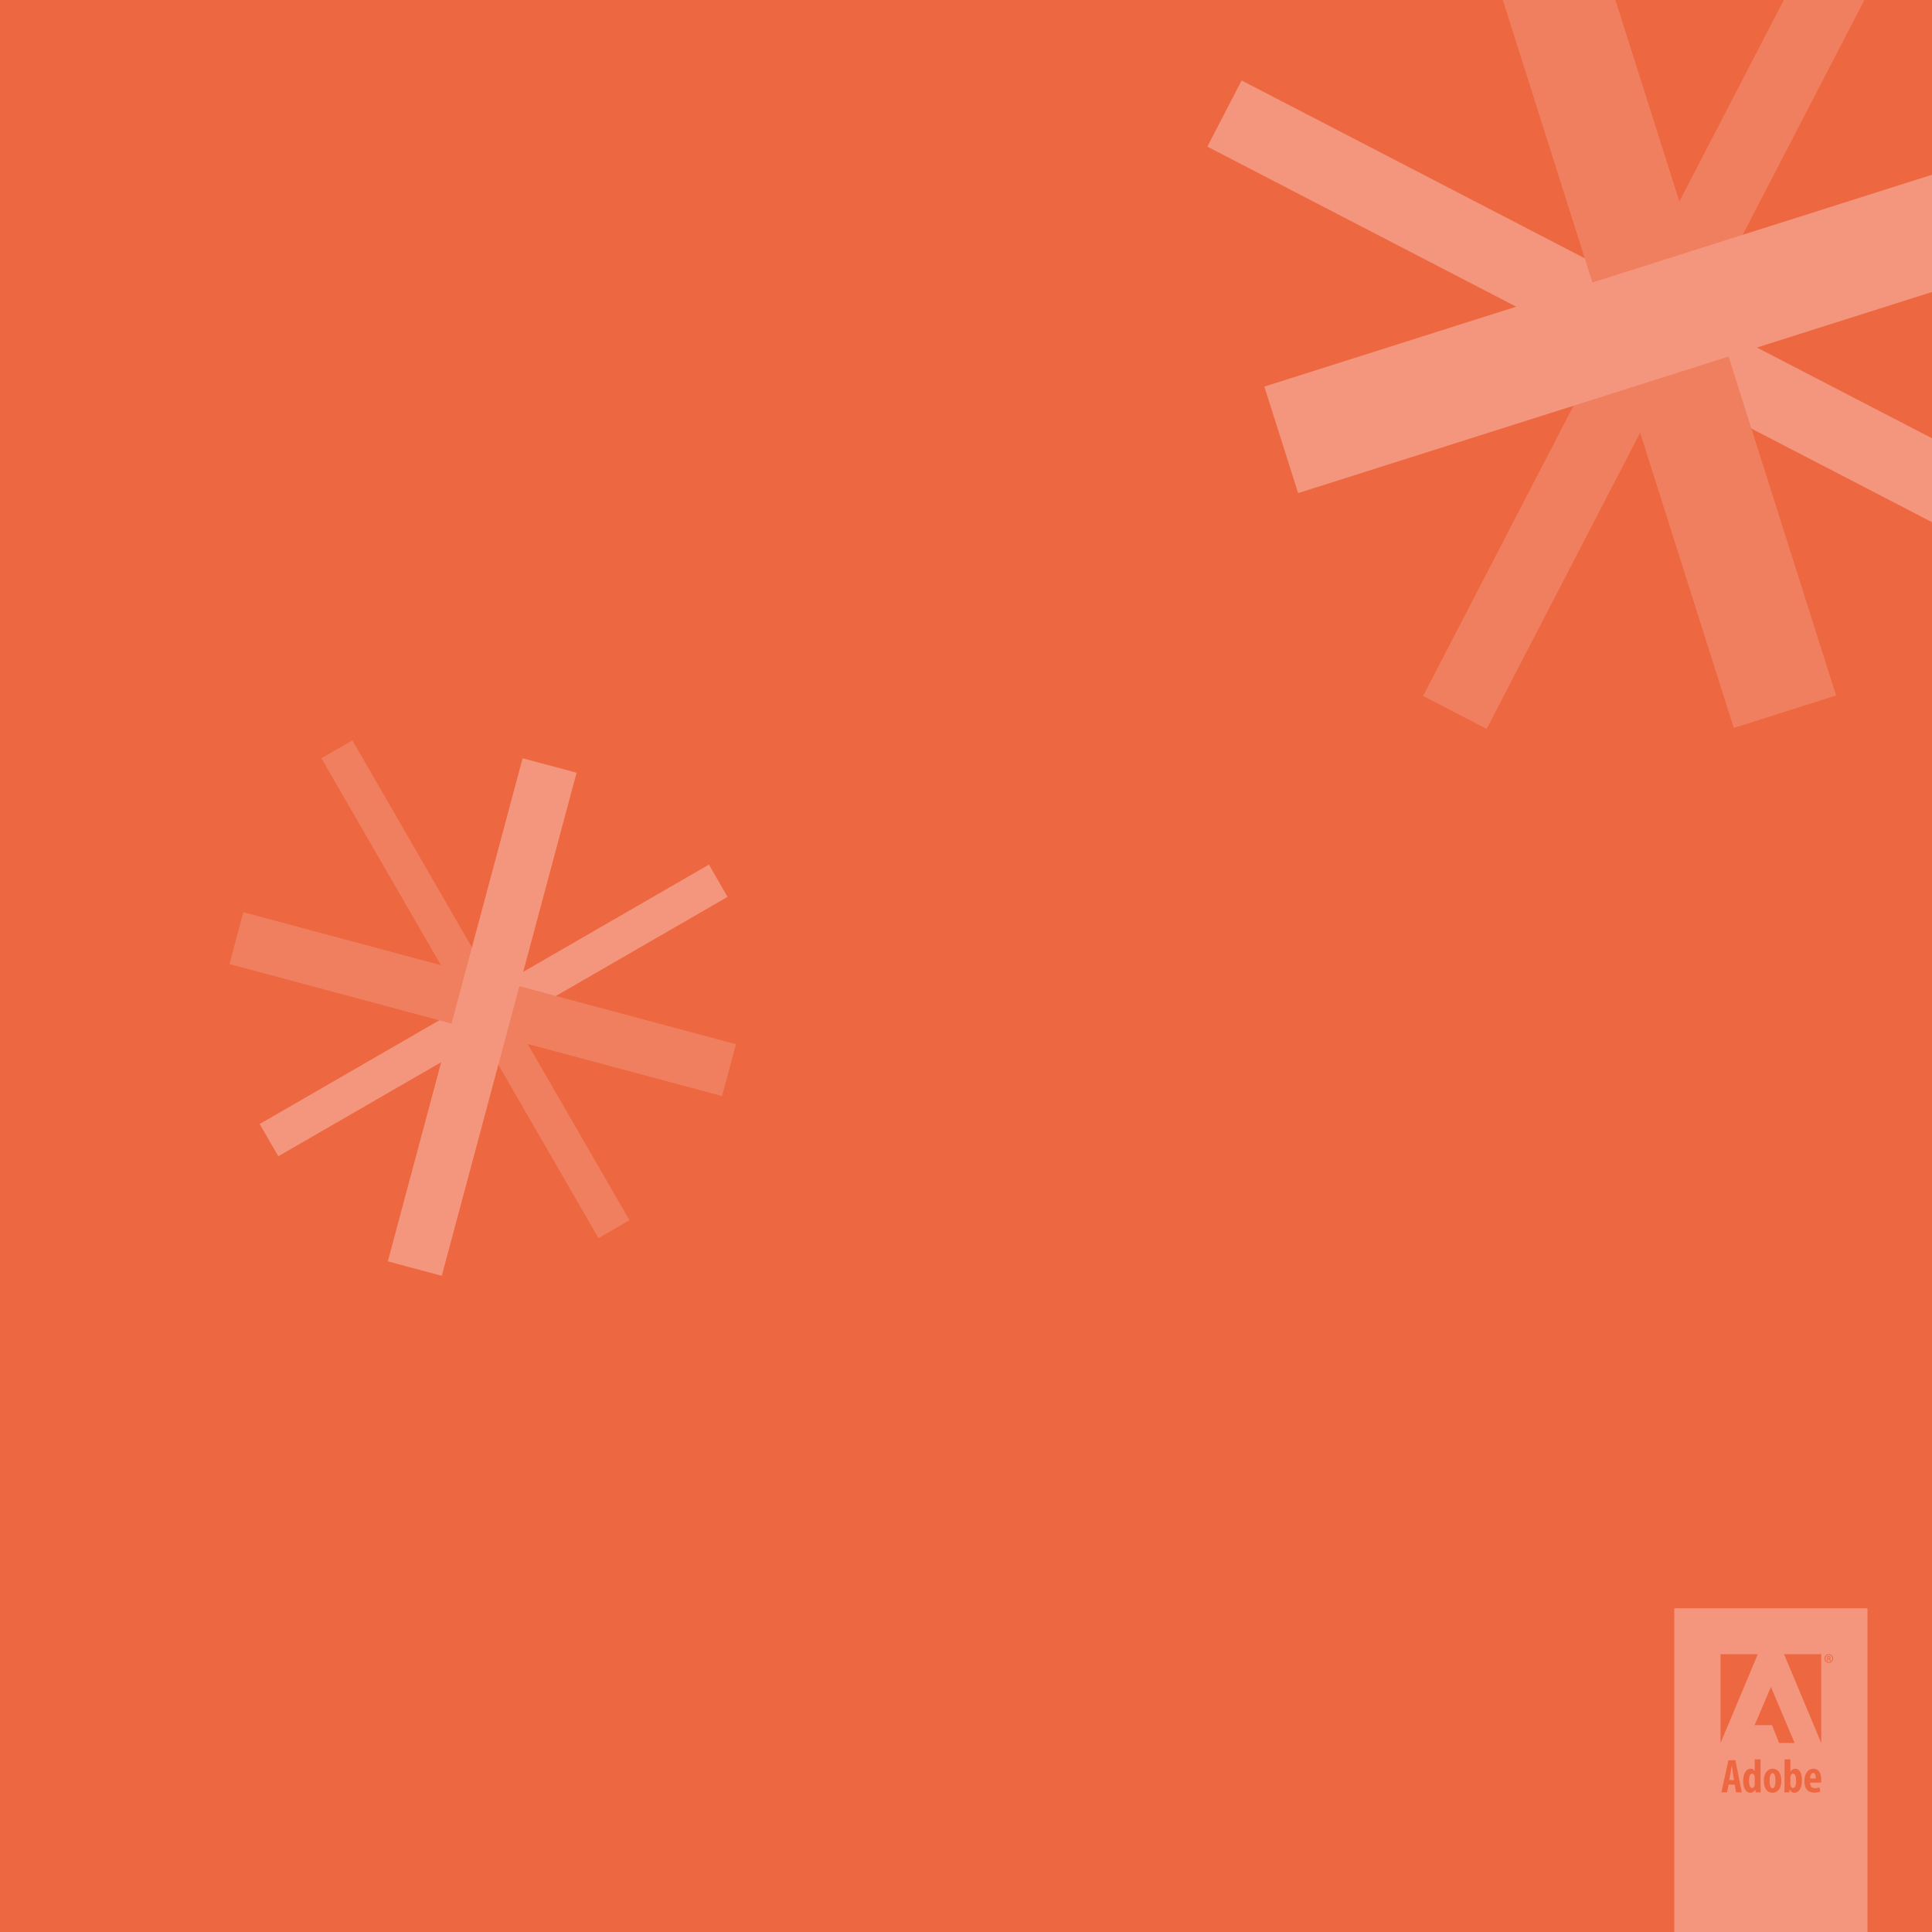
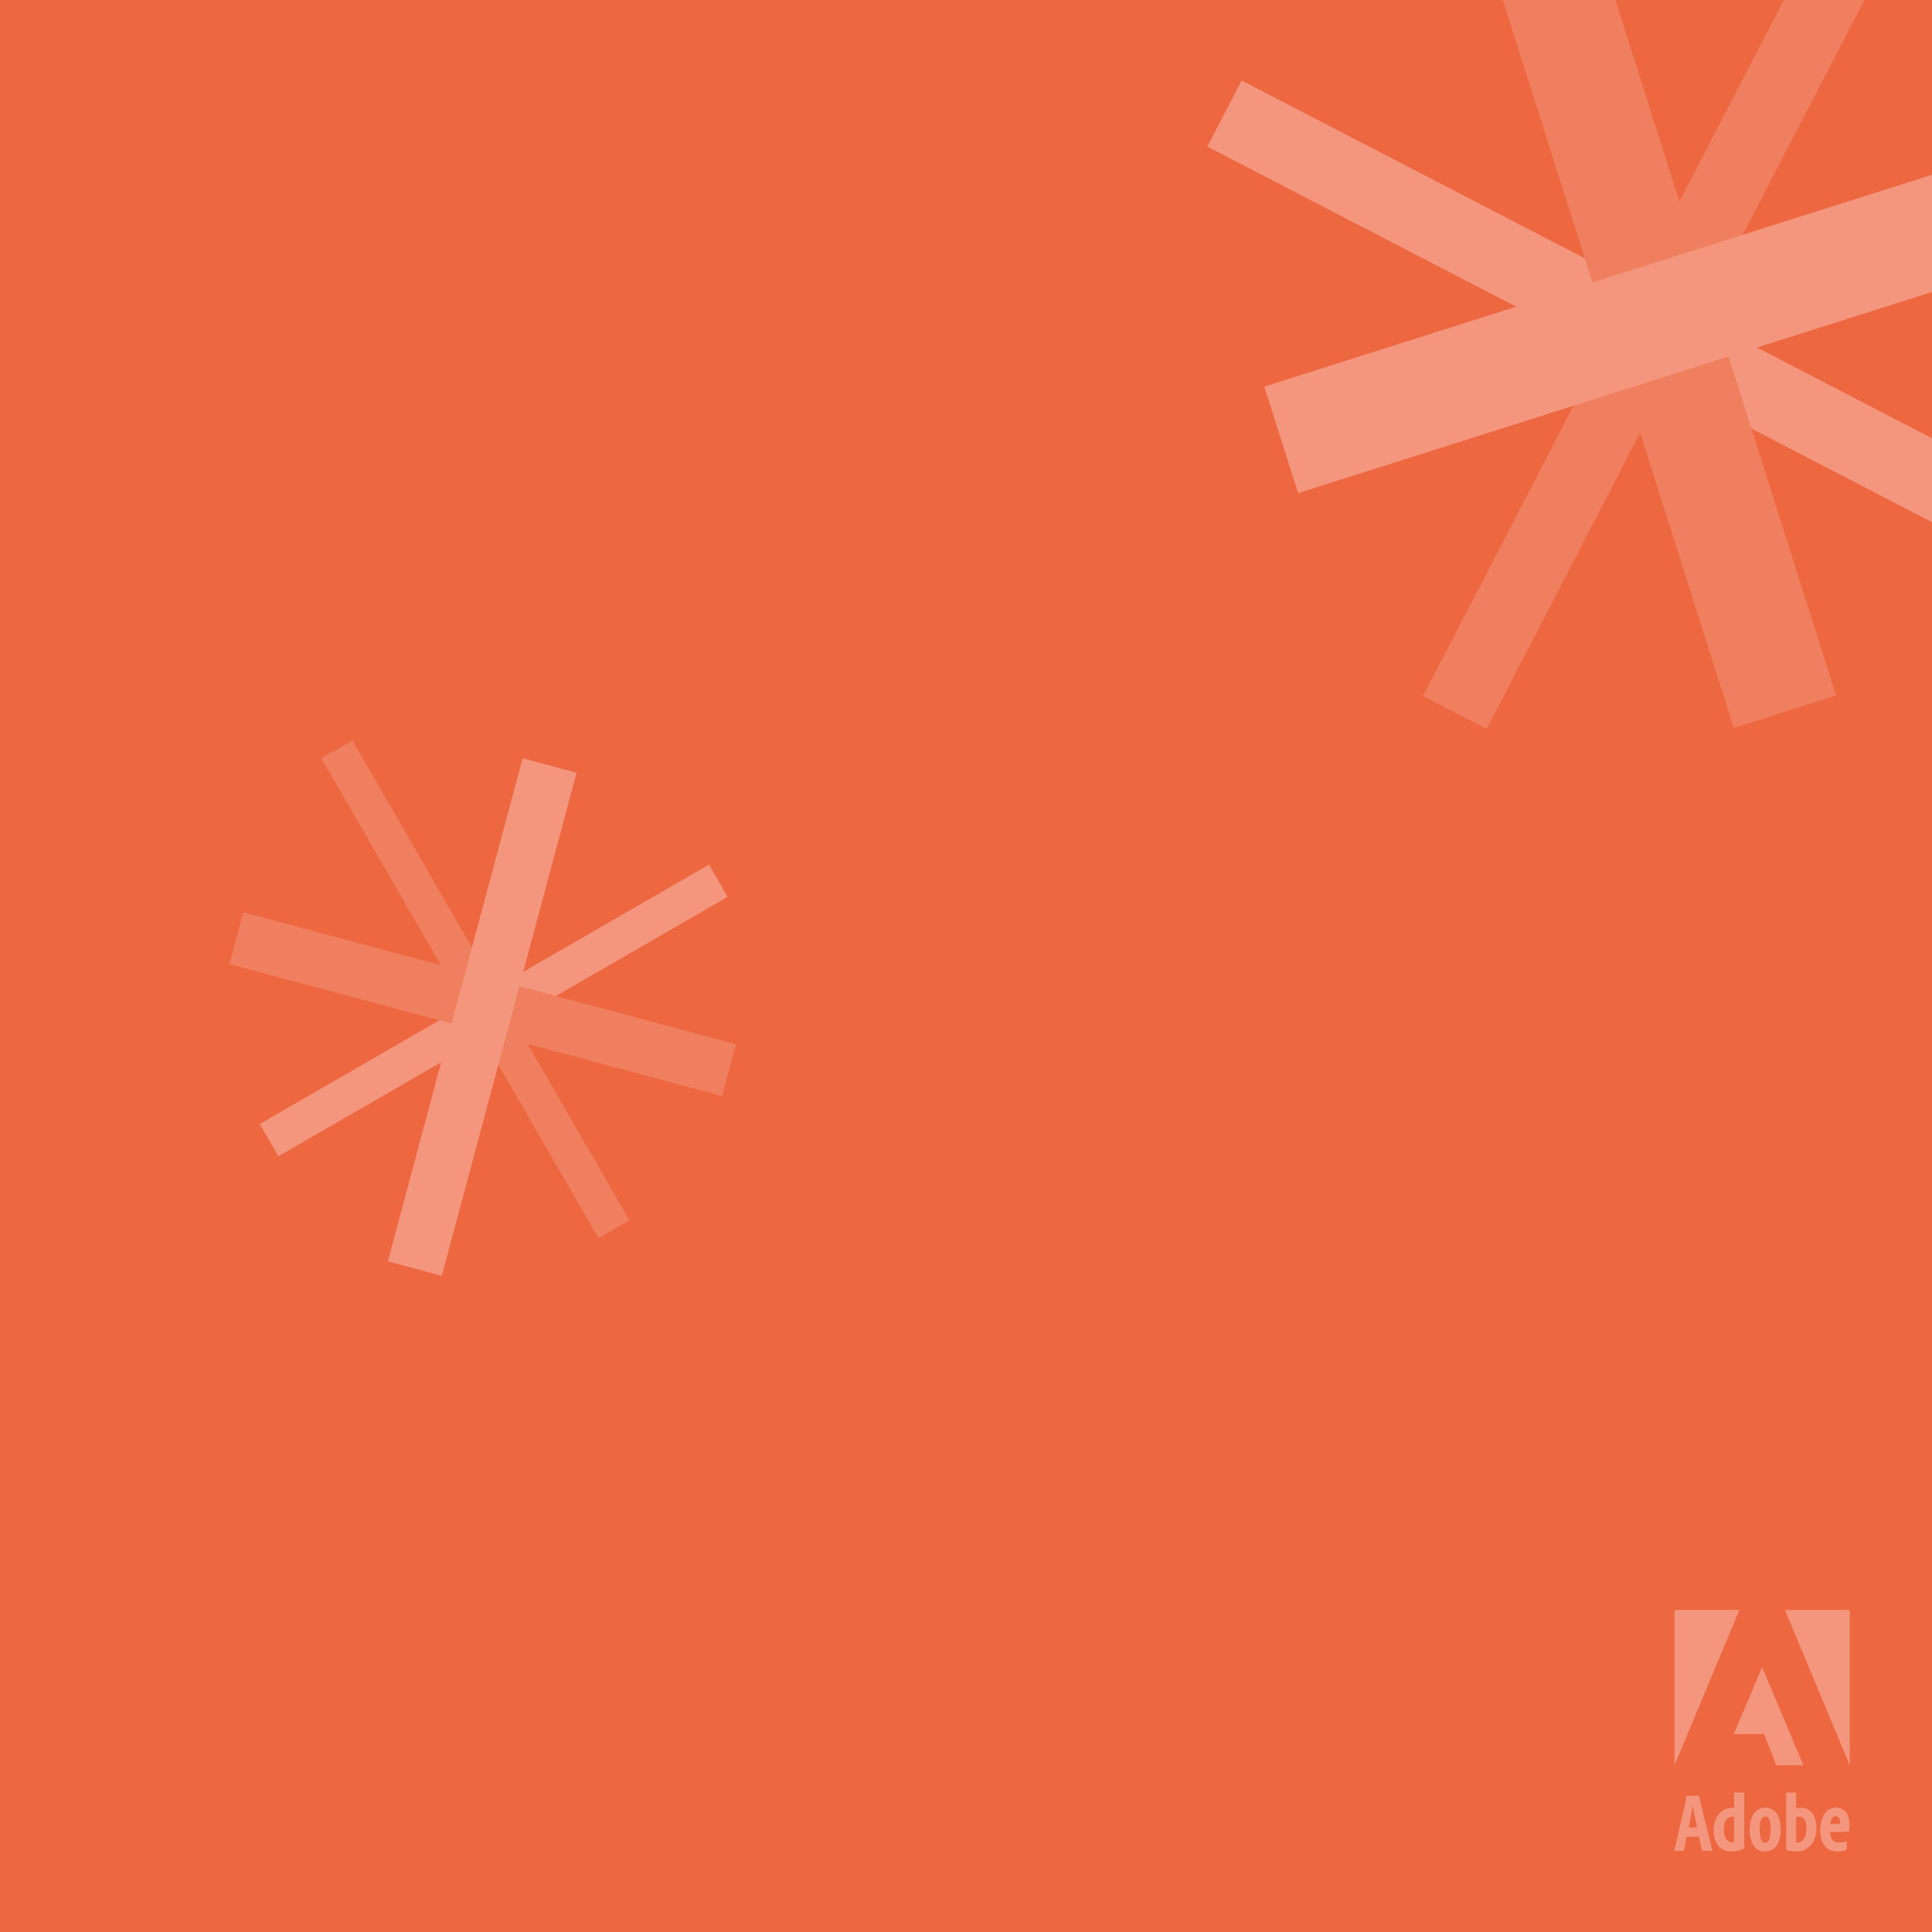
<svg xmlns="http://www.w3.org/2000/svg" version="1.1" id="vs_bg" x="0px" y="0px" width="1080px" height="1080px" viewBox="0 0 1080 1080" enable-background="new 0 0 1080 1080" xml:space="preserve">
  <rect fill="#ED6741" width="1080" height="1080" />
-   <g>
-     <path fill="#F3967D" d="M990.877,991.201c-1.374,0-1.666,2.389-1.666,4.219c0,2.221,0.367,4.268,1.693,4.268h0.027   c1.238,0,1.555-2.329,1.555-4.268C992.486,993.59,992.17,991.201,990.877,991.201z" />
-     <path fill="#F3967D" d="M1002.268,991.457c-0.617,0-1.139,0.673-1.316,1.392l-0.117,0.824v3.638c0,0.32,0.057,0.625,0.123,0.826   c0.328,1.098,0.886,1.363,1.326,1.363c1.254,0,1.771-1.586,1.771-4.132C1004.055,993.059,1003.507,991.457,1002.268,991.457z" />
-     <path fill="#F3967D" d="M979.49,991.457c-1.293,0-1.778,1.883-1.778,4.074c0,2.527,0.69,3.969,1.732,3.969   c0.488,0,1.046-0.25,1.351-1.306c0.066-0.206,0.107-0.497,0.107-0.827v-3.441l-0.048-0.778   C980.731,992.266,980.248,991.457,979.49,991.457z" />
-     <path fill="#F3967D" d="M968.093,987.111h-0.065c-0.199,1.219-0.467,3.025-0.666,4.103l-0.712,3.883h2.706l-0.66-3.892   C968.503,990.076,968.268,988.324,968.093,987.111z" />
-     <path fill="#F3967D" d="M935.928,899.039V1080h108V899.039H935.928z M1018.092,924.713v49.635l-20.802-49.635H1018.092z    M1003.211,974.346h-8.688l-3.971-9.982h-9.707l9.106-21.361L1003.211,974.346z M961.795,924.713h20.826l-20.826,49.635V924.713z    M970.504,1001.959l-0.838-4.318h-3.371l-0.856,4.318h-3.177l3.954-17.981h3.884l3.592,17.981H970.504z M981.455,1001.963   l-0.188-1.502h-0.066c-0.47,0.925-1.498,1.718-2.718,1.718c-2.694,0-4.029-2.961-4.029-6.702c0-4.549,1.998-6.761,4.155-6.761   c1.127,0,1.871,0.552,2.24,1.347h0.053v-6.565h3.262v14.733c0,1.176,0.057,2.607,0.104,3.732H981.455z M990.896,1002.179h-0.026   c-2.987,0-4.873-2.408-4.873-6.702c0-4.686,2.416-6.764,4.944-6.764c2.969,0,4.821,2.515,4.821,6.694   C995.762,1000.771,992.857,1002.179,990.896,1002.179z M1003.091,1002.179c-1.146,0-1.898-0.507-2.583-1.778h-0.066l-0.181,1.56   h-2.787c0.045-1.085,0.108-2.554,0.108-3.729v-14.733h3.252v6.787h0.051c0.642-0.997,1.494-1.571,2.738-1.571   c2.451,0,3.687,2.779,3.687,6.402C1007.31,999.713,1005.465,1002.179,1003.091,1002.179z M1017.995,996.514l-6.178-0.021   c0.036,2.359,1.28,3.128,2.823,3.128c0.986,0,1.826-0.213,2.447-0.454l0.443,2.33c-0.868,0.373-2.2,0.604-3.48,0.604   c-3.493,0-5.395-2.369-5.395-6.432c0-4.363,2.206-6.971,5.1-6.971c2.789,0,4.342,2.306,4.342,6.09   C1018.098,995.646,1018.059,996.127,1017.995,996.514z M1022.334,929.556c-1.341,0-2.429-1.076-2.429-2.434   c0-1.339,1.088-2.41,2.429-2.41h0.012c1.332,0,2.396,1.071,2.396,2.41C1024.742,928.479,1023.678,929.556,1022.334,929.556z" />
-     <path fill="#F3967D" d="M1022.207,926.134l-0.313,0.009v0.876h0.295c0.347,0,0.639-0.118,0.639-0.431   C1022.828,926.35,1022.66,926.134,1022.207,926.134z" />
-     <path fill="#F3967D" d="M1013.55,991.077c-1.187,0-1.685,1.733-1.72,3.125h3.271   C1015.111,992.367,1014.587,991.077,1013.55,991.077z" />
-     <path fill="#F3967D" d="M1022.346,925.123h-0.012c-1.066,0-1.926,0.896-1.926,2.007c0,1.118,0.859,2.012,1.938,2.012   c1.064,0.011,1.914-0.894,1.914-2.012C1024.26,926.02,1023.41,925.123,1022.346,925.123z M1022.916,928.529   c-0.066-0.08-0.117-0.326-0.175-0.688c-0.058-0.316-0.235-0.453-0.563-0.453h-0.283v1.141h-0.488v-2.684   c0.229-0.039,0.452-0.079,0.811-0.079c0.431,0,0.699,0.085,0.873,0.224l0.236,0.549c0,0.348-0.229,0.574-0.521,0.648v0.023   c0.234,0.043,0.385,0.255,0.437,0.654c0.069,0.42,0.126,0.584,0.169,0.664H1022.916z" />
-   </g>
-   <rect x="110.879" y="543" transform="matrix(0.5 0.866 -0.866 0.5 611.7919 46.3473)" fill="#F07F5F" width="309.758" height="20" />
-   <rect x="130.947" y="554.442" transform="matrix(0.866 -0.5 0.5 0.866 -245.4557 213.6474)" fill="#F3967D" width="289.998" height="20.823" />
-   <rect x="127.288" y="546.338" transform="matrix(0.9659 0.2588 -0.2588 0.9659 154.4783 -50.7109)" fill="#F07F5F" width="285.092" height="30" />
-   <rect x="123.988" y="552.917" transform="matrix(0.2588 -0.9659 0.9659 0.2588 -349.3621 681.7711)" fill="#F3967D" width="291.163" height="31.234" />
+   <rect x="110.897" y="542.994" transform="matrix(-0.5 -0.866 0.866 -0.5 -80.2409 1059.661)" fill="#F07F5F" width="309.752" height="20" />
+   <rect x="130.945" y="554.426" transform="matrix(-0.866 0.5 -0.5 -0.866 797.3351 916.024)" fill="#F3967D" width="289.992" height="20.823" />
+   <rect x="127.295" y="546.319" transform="matrix(-0.9659 -0.2588 0.2588 -0.9659 385.2071 1173.349)" fill="#F07F5F" width="285.083" height="30" />
+   <rect x="123.972" y="552.914" transform="matrix(-0.2588 0.9659 -0.9659 -0.2588 888.4713 455.3053)" fill="#F3967D" width="291.154" height="31.233" />
  <g>
    <polygon fill="#F07F5F" points="795.531,389.044 997.156,0 1042.208,0 831.045,407.451  " />
    <polygon fill="#F3967D" points="1080,291.899 674.91,81.959 694.074,44.983 1080,244.992  " />
-     <polygon fill="#F07F5F" points="969.203,406.925 840.086,0 903.035,0 1026.395,388.779  " />
+     <polygon fill="#F07F5F" points="969.203,406.925 840.086,0 903.035,0 1026.396,388.779  " />
    <polygon fill="#F3967D" points="1080,163.224 725.666,275.654 706.771,216.112 1080,97.685  " />
  </g>
+   <g>
+     <path fill="#F3967D" d="M997.802,900H1034v86.771L997.802,900z" />
+     <path fill="#F3967D" d="M972.299,900h-36.226v86.771L972.299,900z" />
+     <path fill="#F3967D" d="M985.05,931.979l23.069,54.787H993l-6.899-17.448h-16.879L985.05,931.979z" />
+     <path fill="#F3967D" d="M948.668,1021.562c-0.676-3.528-1.934-8.85-2.417-12.282h-0.047c-0.483,3.337-1.402,8.027-2.222,12.282   H948.668z M942.919,1026.736l-1.595,7.544c-0.048,0.291-0.144,0.338-0.386,0.338h-4.589c-0.289,0-0.383-0.097-0.339-0.484   l6.327-27.321c0.195-0.82,0.195-1.255,0.195-2.659c0-0.192,0.096-0.289,0.289-0.289h6.568c0.242,0,0.339,0.097,0.388,0.339   l7.389,30.029c0.049,0.289-0.047,0.386-0.289,0.386h-5.12c-0.241,0-0.388-0.146-0.388-0.338l-1.69-7.544H942.919z" />
+     <path fill="#F3967D" d="M969.375,1015.609c-0.236-0.097-0.477-0.144-1.048-0.144c-2.672,0-4.677,2.436-4.677,7.212   c0,5.063,2.005,7.164,4.629,7.164c0.334,0,0.813-0.047,1.096-0.143V1015.609L969.375,1015.609z M957.974,1022.869   c0-6.976,4.103-12.37,10.64-12.37h0.762v-8.217c0-0.143,0.097-0.239,0.287-0.239h5.104c0.19,0,0.24,0.097,0.24,0.239v27.513   c0,0.716-0.05,1.671,0.142,3.199c0,0.144,0,0.24-0.191,0.334c-1.955,1.004-4.483,1.672-6.917,1.672   C962.029,1035,957.974,1031.085,957.974,1022.869z" />
+     <path fill="#F3967D" d="M983.642,1022.678c0,4.443,0.954,7.354,3.102,7.354c2.05,0,3.052-2.483,3.052-7.307   c0-4.488-0.763-7.26-3.005-7.26C984.833,1015.466,983.642,1017.709,983.642,1022.678z M995.427,1022.678   c0,7.546-3.152,12.322-8.684,12.322c-6.203,0-8.685-5.444-8.685-12.371c0-7.069,3.148-12.13,8.778-12.13   C992.229,1010.499,995.427,1014.988,995.427,1022.678z" />
+     <path fill="#F3967D" d="M1005.776,1015.56c-0.38,0-1.19,0.05-1.716,0.24v14.089c0.381,0.097,0.715,0.097,1.001,0.097   c2.147,0,4.676-2.196,4.725-8.119C1009.833,1017.23,1007.972,1015.56,1005.776,1015.56L1005.776,1015.56z M1003.821,1002.043   c0.19,0,0.239,0.097,0.239,0.287v8.453c0.668-0.144,1.479-0.284,2.574-0.284c4.965,0,8.731,3.82,8.731,11.224   c0,8.645-4.913,13.277-11.068,13.277c-1.766,0-3.579-0.238-5.534-0.859c-0.142-0.047-0.285-0.19-0.285-0.382v-31.429   c0-0.19,0.095-0.287,0.285-0.287H1003.821L1003.821,1002.043z" />
+     <path fill="#F3967D" d="M1027.15,1019.573c0.906,0,1.289,0,1.432-0.049c0.047-0.238,0.047-0.335,0.047-0.525   c0-1.815-0.572-3.727-2.529-3.727c-1.906,0-2.67,1.958-2.908,4.301H1027.15L1027.15,1019.573z M1023.095,1024.063   c0,3.678,1.385,5.923,5.249,5.923c1.288,0,2.337-0.19,3.625-0.668c0.24-0.098,0.381-0.098,0.381,0.238v3.965   c0,0.333-0.094,0.525-0.333,0.62c-1.336,0.716-3.149,0.859-4.723,0.859c-7.014,0-9.733-5.158-9.733-11.893   c0-7.164,3.15-12.608,8.731-12.608c5.867,0,7.586,5.204,7.586,9.455c0,1.528-0.144,3.01-0.24,3.584   c-0.046,0.237-0.189,0.334-0.428,0.381c-0.478,0.047-1.956,0.144-4.533,0.144H1023.095L1023.095,1024.063z" />
+   </g>
</svg>
